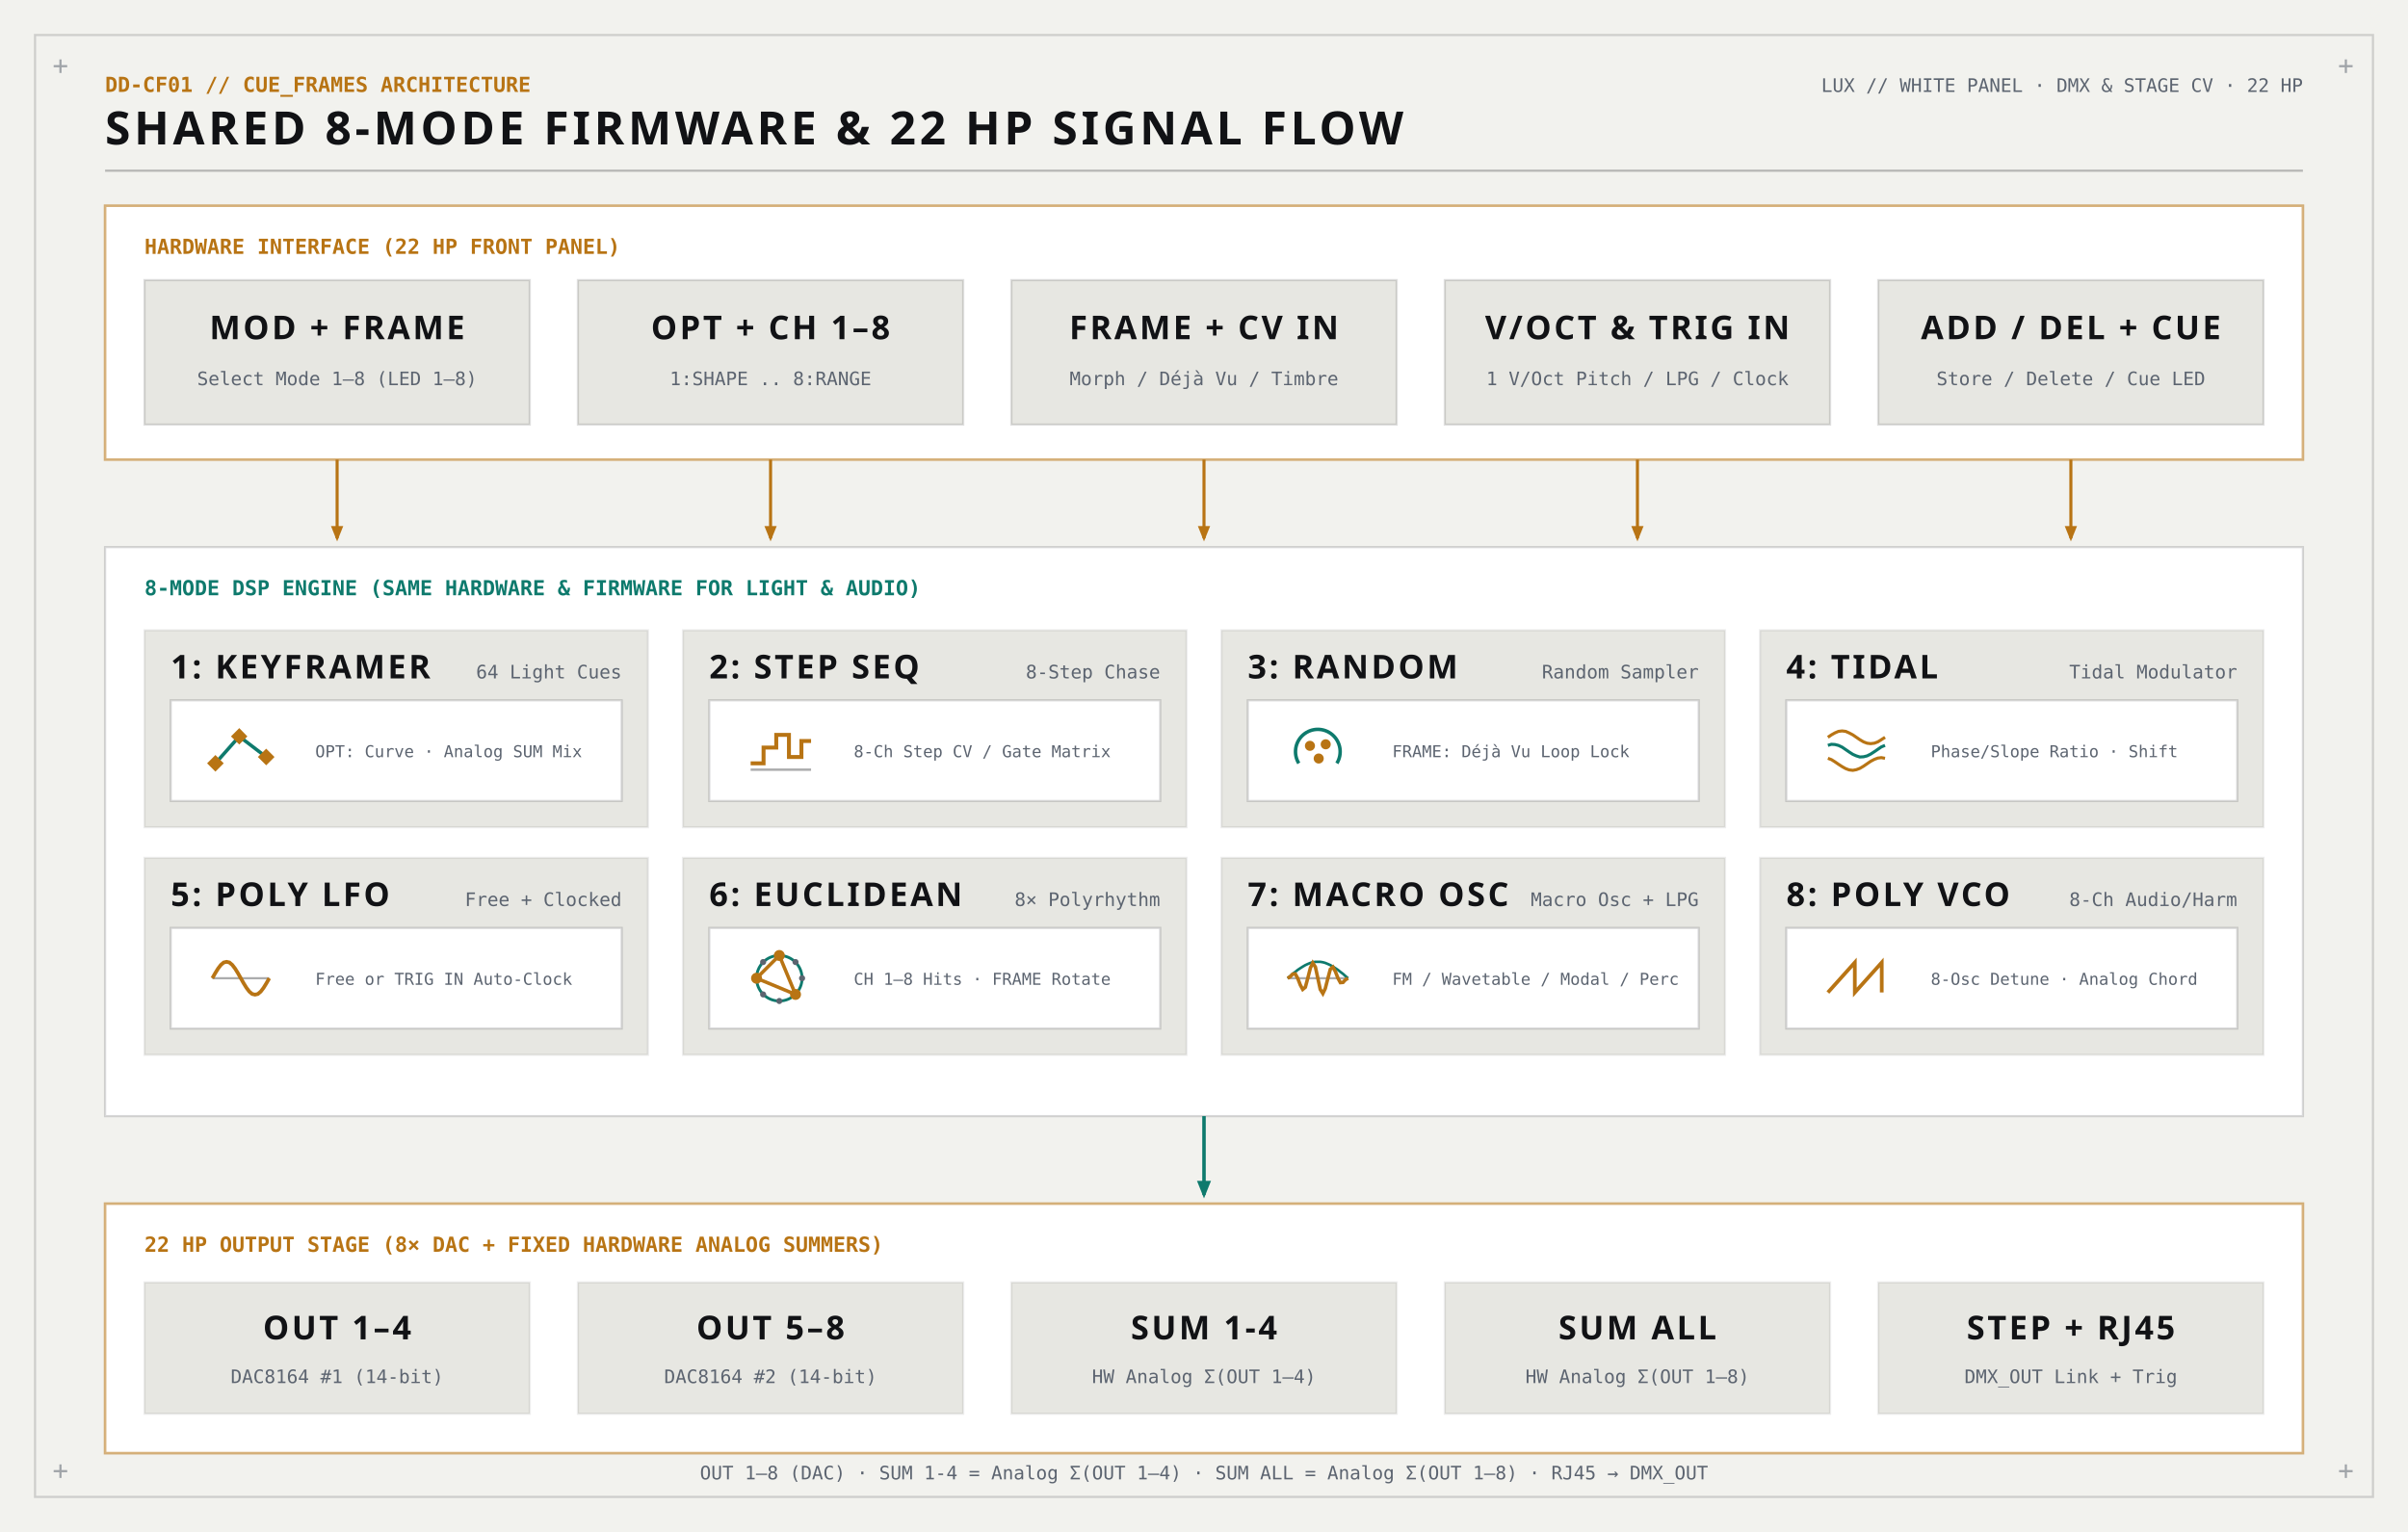
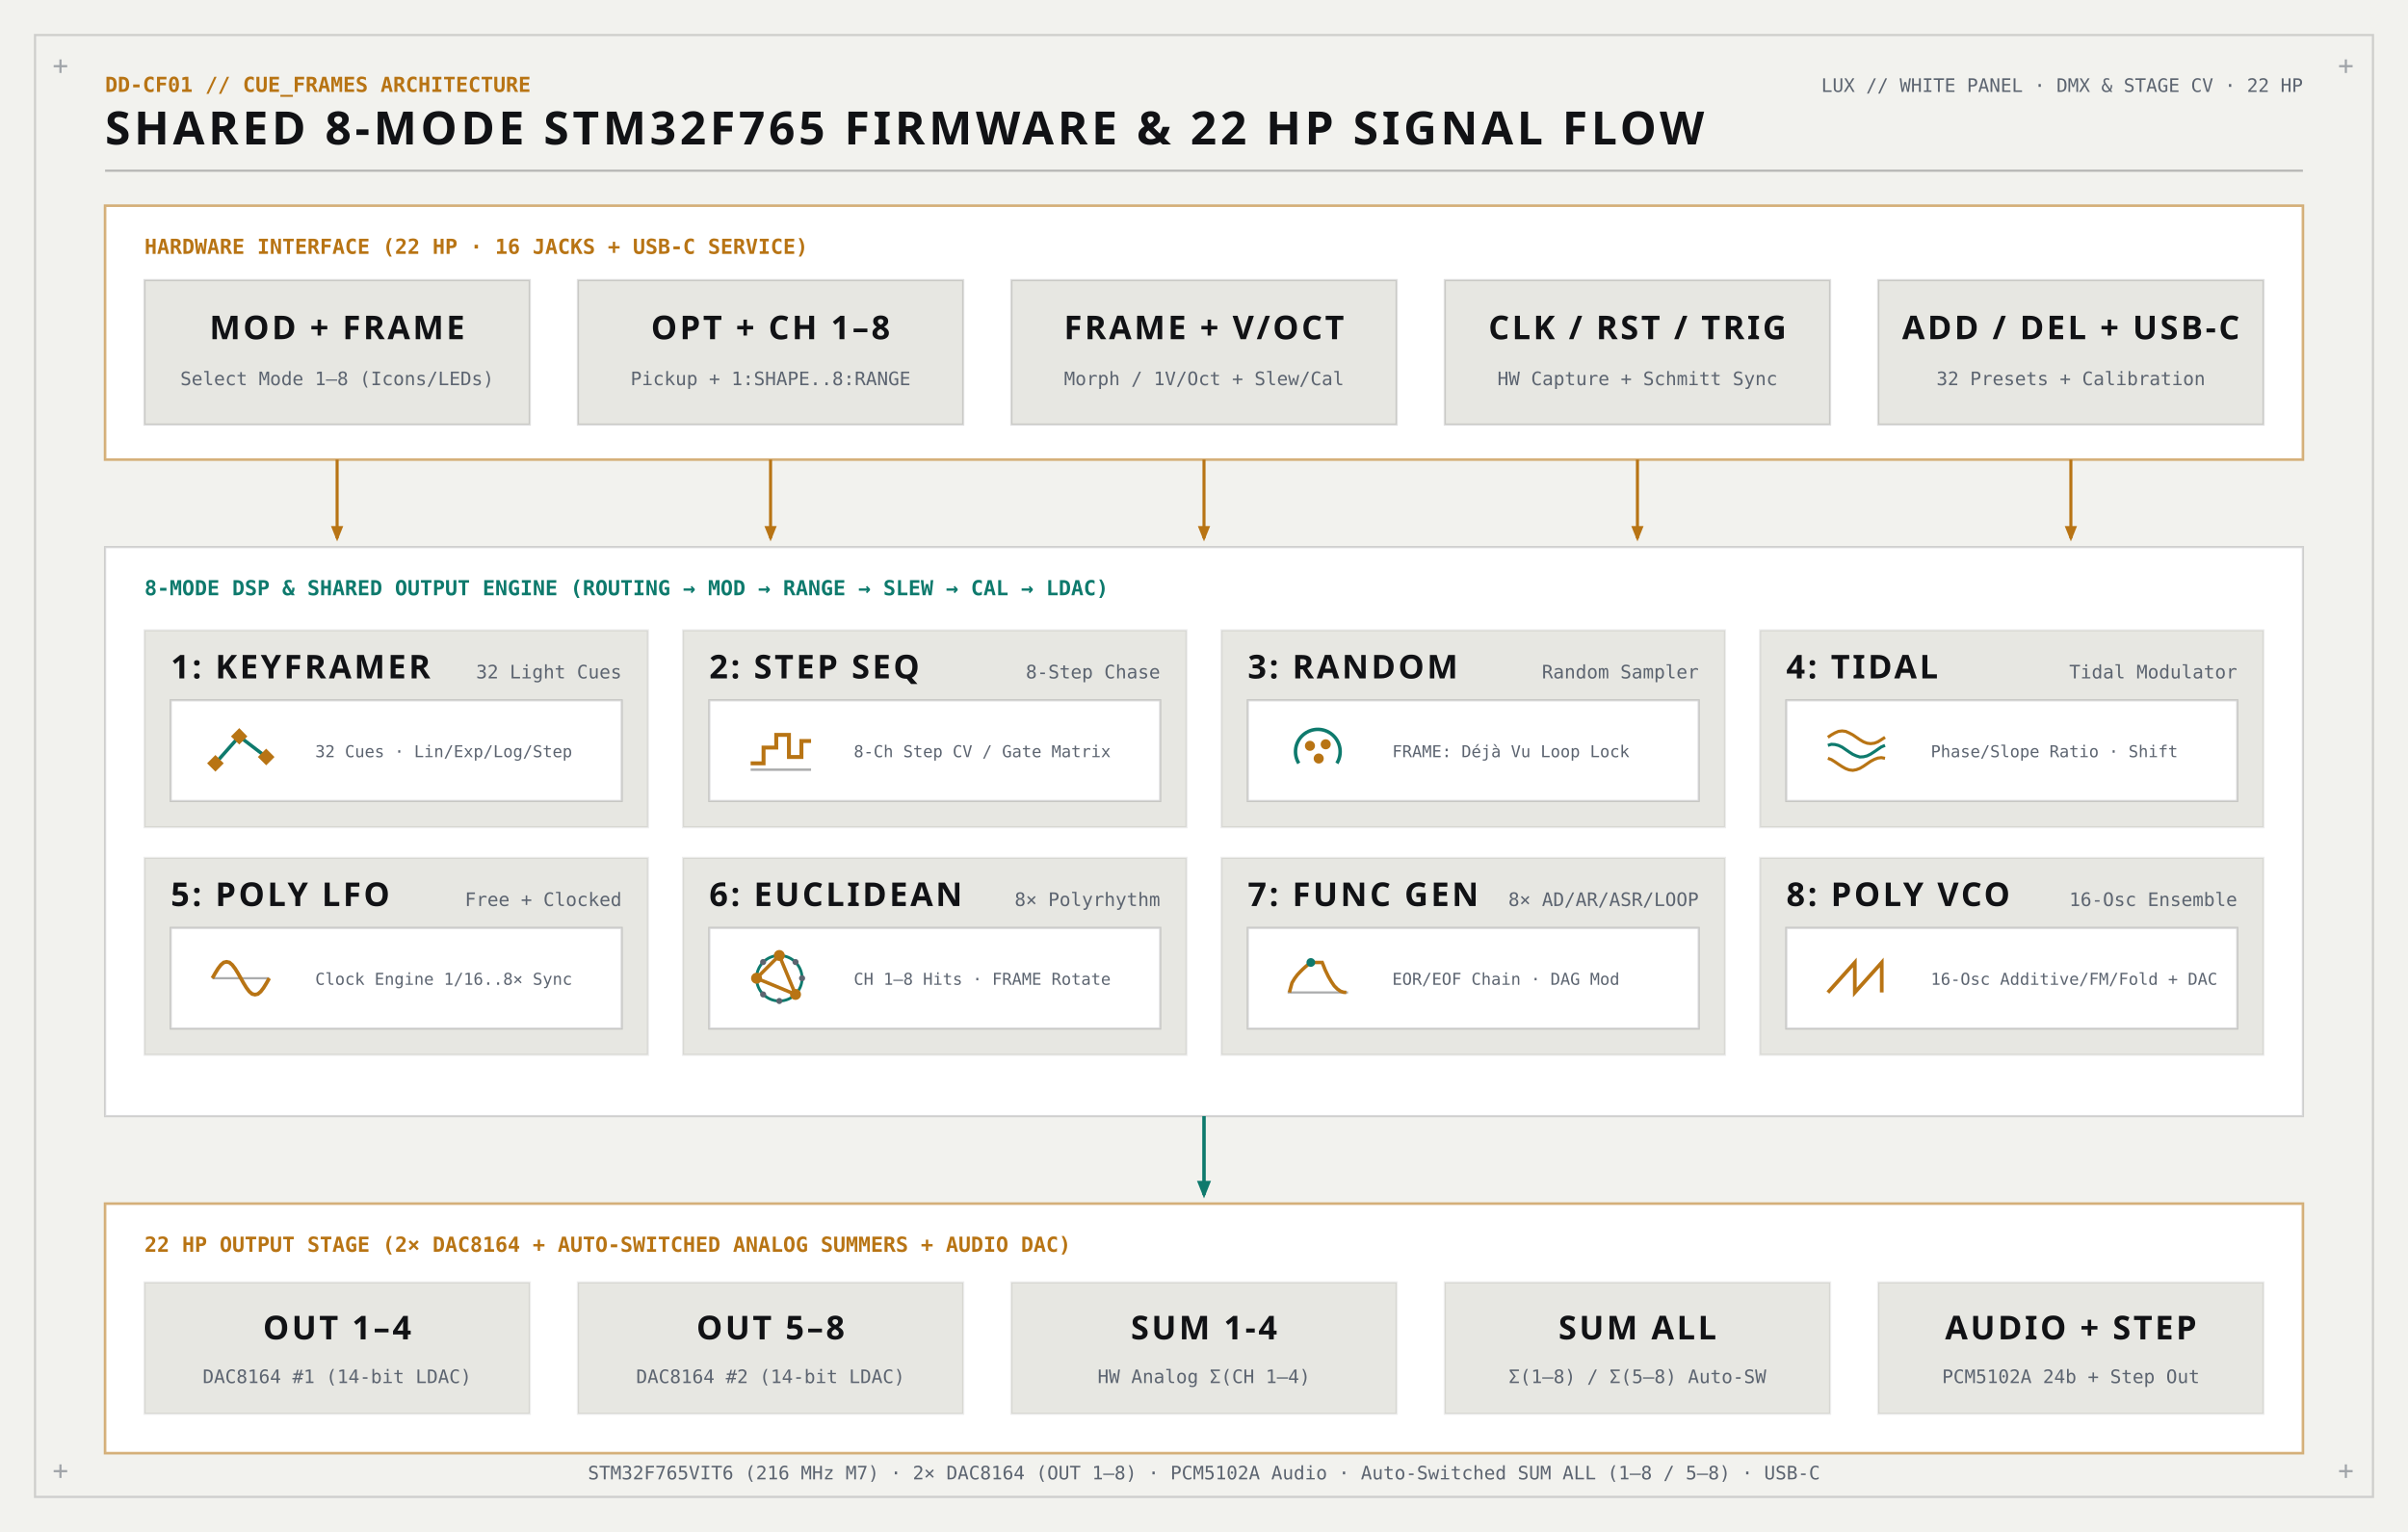
<svg xmlns="http://www.w3.org/2000/svg" viewBox="0 0 1100 700" width="1100" height="700">
  <defs>
    <style>
      .bg { fill: #f2f2ee; }
      .card { fill: #ffffff; stroke: rgba(17, 18, 21, 0.16); stroke-width: 1; }
      .card-hi { fill: #ffffff; stroke: rgba(184, 116, 20, 0.55); stroke-width: 1.2; }
      .kcard { fill: #ffffff; stroke: rgba(17, 18, 21, 0.16); stroke-width: 1; }
      .plot { fill: #e7e7e2; stroke: rgba(17, 18, 21, 0.14); stroke-width: 1; }
      .title { font-family: 'Barlow Condensed', 'Bahnschrift', sans-serif; font-weight: 600; fill: #111215; letter-spacing: 0.08em; font-size: 21px; }
      .kname { font-family: 'Barlow Condensed', 'Bahnschrift', sans-serif; font-weight: 600; fill: #111215; letter-spacing: 0.08em; font-size: 15px; }
      .mono { font-family: 'JetBrains Mono', monospace; font-weight: 400; fill: #2c3038; font-size: 9.5px; }
      .mono-sm { font-family: 'JetBrains Mono', monospace; font-weight: 400; fill: #5c6470; font-size: 8.5px; }
      .mono-xs { font-family: 'JetBrains Mono', monospace; font-weight: 400; fill: #5c6470; font-size: 7.5px; }
      .mono-acc { font-family: 'JetBrains Mono', monospace; font-weight: 600; fill: #b87414; font-size: 9.5px; }
      .mono-cy { font-family: 'JetBrains Mono', monospace; font-weight: 600; fill: #0e7a6d; font-size: 9.5px; }
      .grid { stroke: rgba(17, 18, 21, 0.09); stroke-width: 1; }
      .axis { stroke: rgba(17, 18, 21, 0.26); stroke-width: 1; }
      .w-acc { fill: none; stroke: #b87414; stroke-width: 1.6; stroke-linecap: round; stroke-linejoin: round; }
      .w-cy { fill: none; stroke: #0e7a6d; stroke-width: 1.5; stroke-linecap: round; stroke-linejoin: round; }
      .w-dim { fill: none; stroke: rgba(17, 18, 21, 0.35); stroke-width: 1.1; stroke-dasharray: 3 2; }
      .reg { font-family: 'JetBrains Mono', monospace; fill: #5c6470; font-size: 12px; opacity: 0.55; }
    </style>
    <marker id="arr-a" viewBox="0 0 10 10" refX="8" refY="5" markerWidth="5" markerHeight="5" orient="auto-start-reverse">
      <path d="M 0 1 L 10 5 L 0 9 z" fill="#b87414" />
    </marker>
    <marker id="arr-c" viewBox="0 0 10 10" refX="8" refY="5" markerWidth="5" markerHeight="5" orient="auto-start-reverse">
      <path d="M 0 1 L 10 5 L 0 9 z" fill="#0e7a6d" />
    </marker>
  </defs>
  <rect class="bg" x="0" y="0" width="1100" height="700" />
  <rect x="16" y="16" width="1068" height="668" fill="none" stroke="rgba(17, 18, 21, 0.16)" stroke-width="1" />
  <text class="reg" x="24" y="34">+</text>
  <text class="reg" x="1068" y="34">+</text>
  <text class="reg" x="24" y="676">+</text>
  <text class="reg" x="1068" y="676">+</text>
  <text class="mono-acc" x="48" y="42">DD-CF01 // CUE_FRAMES ARCHITECTURE</text>
-   <text class="title" x="48" y="66">SHARED 8-MODE FIRMWARE &amp; 22 HP SIGNAL FLOW</text>
+   <text class="title" x="48" y="66">SHARED 8-MODE STM32F765 FIRMWARE &amp; 22 HP SIGNAL FLOW</text>
  <text class="mono-sm" x="1052" y="42" text-anchor="end">LUX // WHITE PANEL · DMX &amp; STAGE CV · 22 HP</text>
  <line x1="48" y1="78" x2="1052" y2="78" stroke="rgba(17, 18, 21, 0.26)" stroke-width="1" />
  <rect class="card-hi" x="48" y="94" width="1004" height="116" />
-   <text class="mono-acc" x="66" y="116">HARDWARE INTERFACE (22 HP FRONT PANEL)</text>
+   <text class="mono-acc" x="66" y="116">HARDWARE INTERFACE (22 HP · 16 JACKS + USB-C SERVICE)</text>
  <rect class="plot" x="66" y="128" width="176" height="66" />
  <text class="kname" x="154" y="155" text-anchor="middle">MOD + FRAME</text>
-   <text class="mono-sm" x="154" y="176" text-anchor="middle">Select Mode 1–8 (LED 1–8)</text>
+   <text class="mono-sm" x="154" y="176" text-anchor="middle">Select Mode 1–8 (Icons/LEDs)</text>
  <line x1="154" y1="210" x2="154" y2="246" stroke="#b87414" stroke-width="1.4" marker-end="url(#arr-a)" />
  <rect class="plot" x="264" y="128" width="176" height="66" />
  <text class="kname" x="352" y="155" text-anchor="middle">OPT + CH 1–8</text>
-   <text class="mono-sm" x="352" y="176" text-anchor="middle">1:SHAPE .. 8:RANGE</text>
+   <text class="mono-sm" x="352" y="176" text-anchor="middle">Pickup + 1:SHAPE..8:RANGE</text>
  <line x1="352" y1="210" x2="352" y2="246" stroke="#b87414" stroke-width="1.4" marker-end="url(#arr-a)" />
  <rect class="plot" x="462" y="128" width="176" height="66" />
-   <text class="kname" x="550" y="155" text-anchor="middle">FRAME + CV IN</text>
-   <text class="mono-sm" x="550" y="176" text-anchor="middle">Morph / Déjà Vu / Timbre</text>
+   <text class="kname" x="550" y="155" text-anchor="middle">FRAME + V/OCT</text>
+   <text class="mono-sm" x="550" y="176" text-anchor="middle">Morph / 1V/Oct + Slew/Cal</text>
  <line x1="550" y1="210" x2="550" y2="246" stroke="#b87414" stroke-width="1.4" marker-end="url(#arr-a)" />
  <rect class="plot" x="660" y="128" width="176" height="66" />
-   <text class="kname" x="748" y="155" text-anchor="middle">V/OCT &amp; TRIG IN</text>
-   <text class="mono-sm" x="748" y="176" text-anchor="middle">1 V/Oct Pitch / LPG / Clock</text>
+   <text class="kname" x="748" y="155" text-anchor="middle">CLK / RST / TRIG</text>
+   <text class="mono-sm" x="748" y="176" text-anchor="middle">HW Capture + Schmitt Sync</text>
  <line x1="748" y1="210" x2="748" y2="246" stroke="#b87414" stroke-width="1.4" marker-end="url(#arr-a)" />
  <rect class="plot" x="858" y="128" width="176" height="66" />
-   <text class="kname" x="946" y="155" text-anchor="middle">ADD / DEL + CUE</text>
-   <text class="mono-sm" x="946" y="176" text-anchor="middle">Store / Delete / Cue LED</text>
+   <text class="kname" x="946" y="155" text-anchor="middle">ADD / DEL + USB-C</text>
+   <text class="mono-sm" x="946" y="176" text-anchor="middle">32 Presets + Calibration</text>
  <line x1="946" y1="210" x2="946" y2="246" stroke="#b87414" stroke-width="1.4" marker-end="url(#arr-a)" />
  <rect class="card" x="48" y="250" width="1004" height="260" />
-   <text class="mono-cy" x="66" y="272">8-MODE DSP ENGINE (SAME HARDWARE &amp; FIRMWARE FOR LIGHT &amp; AUDIO)</text>
+   <text class="mono-cy" x="66" y="272">8-MODE DSP &amp; SHARED OUTPUT ENGINE (ROUTING → MOD → RANGE → SLEW → CAL → LDAC)</text>
  <rect class="plot" x="66" y="288" width="230" height="90" stroke="#b87414" stroke-opacity="0.55" />
  <text class="kname" x="78" y="310">1: KEYFRAMER</text>
-   <text class="mono-sm" x="284" y="310" text-anchor="end">64 Light Cues</text>
+   <text class="mono-sm" x="284" y="310" text-anchor="end">32 Light Cues</text>
  <rect x="78" y="320" width="206" height="46" fill="#ffffff" stroke="rgba(17, 18, 21, 0.16)" />
  <polyline points="98.4,348.8 109.3,336.5 121.6,345.9" fill="none" stroke="#0e7a6d" stroke-width="1.6" />
  <polygon points="98.4,345.0 102.2,348.8 98.4,352.6 94.6,348.8" fill="#b87414" />
  <polygon points="109.3,332.7 113.0,336.5 109.3,340.2 105.5,336.5" fill="#b87414" />
  <polygon points="121.6,342.1 125.4,345.9 121.6,349.7 117.8,345.9" fill="#b87414" />
-   <text class="mono-xs" x="144" y="346">OPT: Curve · Analog SUM Mix</text>
+   <text class="mono-xs" x="144" y="346">32 Cues · Lin/Exp/Log/Step</text>
  <rect class="plot" x="312" y="288" width="230" height="90" stroke="#0e7a6d" stroke-opacity="0.55" />
  <text class="kname" x="324" y="310">2: STEP SEQ</text>
  <text class="mono-sm" x="530" y="310" text-anchor="end">8-Step Chase</text>
  <rect x="324" y="320" width="206" height="46" fill="#ffffff" stroke="rgba(17, 18, 21, 0.16)" />
  <line x1="342.9" y1="351.7" x2="370.5" y2="351.7" stroke="rgba(17, 18, 21, 0.35)" stroke-width="1.1" />
  <polyline points="342.9,348.8 348.8,348.8 348.8,341.6 354.6,341.6 354.6,335.8 360.4,335.8 360.4,345.9 366.1,345.9 366.1,338.6 370.5,338.6" fill="none" stroke="#b87414" stroke-width="1.8" />
  <text class="mono-xs" x="390" y="346">8-Ch Step CV / Gate Matrix</text>
  <rect class="plot" x="558" y="288" width="230" height="90" stroke="#0e7a6d" stroke-opacity="0.55" />
  <text class="kname" x="570" y="310">3: RANDOM</text>
  <text class="mono-sm" x="776" y="310" text-anchor="end">Random Sampler</text>
  <rect x="570" y="320" width="206" height="46" fill="#ffffff" stroke="rgba(17, 18, 21, 0.16)" />
  <path d="M 593.3 348.8 A 10.2 10.2 0 1 1 610.7 348.8" fill="none" stroke="#0e7a6d" stroke-width="1.6" />
  <circle cx="598.4" cy="340.8" r="2.3" fill="#b87414" />
  <circle cx="605.6" cy="340.1" r="2.3" fill="#b87414" />
  <circle cx="602.4" cy="346.6" r="2.3" fill="#b87414" />
  <text class="mono-xs" x="636" y="346">FRAME: Déjà Vu Loop Lock</text>
  <rect class="plot" x="804" y="288" width="230" height="90" stroke="#0e7a6d" stroke-opacity="0.55" />
  <text class="kname" x="816" y="310">4: TIDAL</text>
  <text class="mono-sm" x="1022" y="310" text-anchor="end">Tidal Modulator</text>
  <rect x="816" y="320" width="206" height="46" fill="#ffffff" stroke="rgba(17, 18, 21, 0.16)" />
  <polyline points="835.0,336.9 836.6,335.8 838.2,334.9 839.8,334.2 841.5,334.0 843.1,334.2 844.7,334.9 846.4,335.8 848.0,336.9 849.6,338.0 851.3,339.0 852.9,339.6 854.5,339.8 856.2,339.6 857.8,339.0 859.4,338.0 861.1,336.9" fill="none" stroke="#b87414" stroke-width="1.4" />
  <polyline points="835.0,340.6 836.6,340.1 838.2,340.2 839.8,340.6 841.5,341.4 843.1,342.5 844.7,343.6 846.4,344.7 848.0,345.4 849.6,345.9 851.3,345.8 852.9,345.4 854.5,344.6 856.2,343.5 857.8,342.4 859.4,341.3 861.1,340.6" fill="none" stroke="#0e7a6d" stroke-width="1.4" />
  <polyline points="835.0,346.5 836.6,347.1 838.2,348.1 839.8,349.2 841.5,350.3 843.1,351.2 844.7,351.8 846.4,352.0 848.0,351.7 849.6,351.1 851.3,350.1 852.9,349.0 854.5,347.9 856.2,347.0 857.8,346.4 859.4,346.2 861.1,346.5" fill="none" stroke="#b87414" stroke-width="1.4" />
  <text class="mono-xs" x="882" y="346">Phase/Slope Ratio · Shift</text>
  <rect class="plot" x="66" y="392" width="230" height="90" stroke="#0e7a6d" stroke-opacity="0.55" />
  <text class="kname" x="78" y="414">5: POLY LFO</text>
  <text class="mono-sm" x="284" y="414" text-anchor="end">Free + Clocked</text>
  <rect x="78" y="424" width="206" height="46" fill="#ffffff" stroke="rgba(17, 18, 21, 0.16)" />
  <line x1="97.0" y1="447.0" x2="123.0" y2="447.0" stroke="rgba(17, 18, 21, 0.35)" stroke-width="1" />
  <polyline points="97.0,447.0 98.3,444.7 99.6,442.6 100.9,440.9 102.2,439.8 103.5,439.5 104.8,439.8 106.1,440.9 107.4,442.6 108.7,444.7 110.0,447.0 111.3,449.3 112.6,451.4 113.9,453.1 115.2,454.2 116.5,454.5 117.8,454.2 119.1,453.1 120.4,451.4 121.7,449.3 123.0,447.0" fill="none" stroke="#b87414" stroke-width="1.7" />
-   <text class="mono-xs" x="144" y="450">Free or TRIG IN Auto-Clock</text>
+   <text class="mono-xs" x="144" y="450">Clock Engine 1/16..8× Sync</text>
  <rect class="plot" x="312" y="392" width="230" height="90" stroke="#0e7a6d" stroke-opacity="0.55" />
  <text class="kname" x="324" y="414">6: EUCLIDEAN</text>
  <text class="mono-sm" x="530" y="414" text-anchor="end">8× Polyrhythm</text>
  <rect x="324" y="424" width="206" height="46" fill="#ffffff" stroke="rgba(17, 18, 21, 0.16)" />
  <circle cx="356.0" cy="447.0" r="10.4" fill="none" stroke="#0e7a6d" stroke-width="1.3" />
  <circle cx="363.4" cy="439.6" r="1.4" fill="#5c6470" />
  <circle cx="366.4" cy="447.0" r="1.4" fill="#5c6470" />
  <circle cx="356.0" cy="457.4" r="1.4" fill="#5c6470" />
  <circle cx="348.6" cy="454.4" r="1.4" fill="#5c6470" />
  <circle cx="348.6" cy="439.6" r="1.4" fill="#5c6470" />
  <polygon points="356.0,436.6 363.4,454.4 345.6,447.0" fill="none" stroke="#b87414" stroke-width="1.6" />
  <circle cx="356.0" cy="436.6" r="2.5" fill="#b87414" />
  <circle cx="363.4" cy="454.4" r="2.5" fill="#b87414" />
  <circle cx="345.6" cy="447.0" r="2.5" fill="#b87414" />
  <text class="mono-xs" x="390" y="450">CH 1–8 Hits · FRAME Rotate</text>
  <rect class="plot" x="558" y="392" width="230" height="90" stroke="#0e7a6d" stroke-opacity="0.55" />
-   <text class="kname" x="570" y="414">7: MACRO OSC</text>
-   <text class="mono-sm" x="776" y="414" text-anchor="end">Macro Osc + LPG</text>
+   <text class="kname" x="570" y="414">7: FUNC GEN</text>
+   <text class="mono-sm" x="776" y="414" text-anchor="end">8× AD/AR/ASR/LOOP</text>
  <rect x="570" y="424" width="206" height="46" fill="#ffffff" stroke="rgba(17, 18, 21, 0.16)" />
-   <line x1="588.2" y1="447.0" x2="615.8" y2="447.0" stroke="rgba(17, 18, 21, 0.35)" stroke-width="1" />
-   <polyline points="588.2,447.0 589.4,446.0 590.5,445.0 591.7,444.1 592.8,443.2 594.0,442.4 595.1,441.7 596.3,441.0 597.4,440.5 598.6,440.0 599.7,439.7 600.9,439.5 602.0,439.5 603.1,439.5 604.3,439.7 605.4,440.0 606.6,440.5 607.7,441.0 608.9,441.7 610.0,442.4 611.2,443.2 612.3,444.1 613.5,445.0 614.6,446.0 615.8,447.0" fill="none" stroke="#0e7a6d" stroke-width="1.2" />
-   <polyline points="588.2,447.0 589.4,446.3 590.5,445.1 591.7,445.0 592.8,447.0 594.0,450.1 595.1,452.1 596.3,451.1 597.4,447.0 598.6,442.3 599.7,440.0 600.9,441.9 602.0,447.0 603.1,452.1 604.3,454.0 605.4,451.7 606.6,447.0 607.7,442.9 608.9,441.9 610.0,443.9 611.2,447.0 612.3,449.0 613.5,448.9 614.6,447.7 615.8,447.0" fill="none" stroke="#b87414" stroke-width="1.6" />
-   <text class="mono-xs" x="636" y="450">FM / Wavetable / Modal / Perc</text>
+   <line x1="588.2" y1="453.5" x2="615.8" y2="453.5" stroke="rgba(17, 18, 21, 0.35)" stroke-width="1" />
+   <polyline points="589.0,453.5 590.2,449.1 591.4,447.1 592.6,445.5 593.9,444.1 595.1,442.9 596.3,441.8 597.6,440.7 598.8,439.8 604.0,439.8 605.4,443.3 606.8,446.2 608.2,448.6 609.5,450.5 610.9,451.9 612.3,452.9 613.7,453.4 615.0,453.5" fill="none" stroke="#b87414" stroke-width="1.6" />
+   <circle cx="598.8" cy="439.8" r="2.0" fill="#0e7a6d" />
+   <text class="mono-xs" x="636" y="450">EOR/EOF Chain · DAG Mod</text>
  <rect class="plot" x="804" y="392" width="230" height="90" stroke="#0e7a6d" stroke-opacity="0.55" />
  <text class="kname" x="816" y="414">8: POLY VCO</text>
-   <text class="mono-sm" x="1022" y="414" text-anchor="end">8-Ch Audio/Harm</text>
+   <text class="mono-sm" x="1022" y="414" text-anchor="end">16-Osc Ensemble</text>
  <rect x="816" y="424" width="206" height="46" fill="#ffffff" stroke="rgba(17, 18, 21, 0.16)" />
  <polyline points="835.0,453.5 847.3,439.8 847.3,453.5 859.6,439.8 859.6,453.5" fill="none" stroke="#b87414" stroke-width="1.7" />
-   <text class="mono-xs" x="882" y="450">8-Osc Detune · Analog Chord</text>
+   <text class="mono-xs" x="882" y="450">16-Osc Additive/FM/Fold + DAC</text>
  <line x1="550" y1="510" x2="550" y2="546" stroke="#0e7a6d" stroke-width="1.6" marker-end="url(#arr-c)" />
  <rect class="card-hi" x="48" y="550" width="1004" height="114" />
-   <text class="mono-acc" x="66" y="572">22 HP OUTPUT STAGE (8× DAC + FIXED HARDWARE ANALOG SUMMERS)</text>
+   <text class="mono-acc" x="66" y="572">22 HP OUTPUT STAGE (2× DAC8164 + AUTO-SWITCHED ANALOG SUMMERS + AUDIO DAC)</text>
  <rect class="plot" x="66" y="586" width="176" height="60" stroke="#b87414" stroke-opacity="0.55" />
  <text class="kname" x="154" y="612" text-anchor="middle">OUT 1–4</text>
-   <text class="mono-sm" x="154" y="632" text-anchor="middle">DAC8164 #1 (14-bit)</text>
+   <text class="mono-sm" x="154" y="632" text-anchor="middle">DAC8164 #1 (14-bit LDAC)</text>
  <rect class="plot" x="264" y="586" width="176" height="60" stroke="#b87414" stroke-opacity="0.55" />
  <text class="kname" x="352" y="612" text-anchor="middle">OUT 5–8</text>
-   <text class="mono-sm" x="352" y="632" text-anchor="middle">DAC8164 #2 (14-bit)</text>
+   <text class="mono-sm" x="352" y="632" text-anchor="middle">DAC8164 #2 (14-bit LDAC)</text>
  <rect class="plot" x="462" y="586" width="176" height="60" stroke="#0e7a6d" stroke-opacity="0.55" />
  <text class="kname" x="550" y="612" text-anchor="middle">SUM 1-4</text>
-   <text class="mono-sm" x="550" y="632" text-anchor="middle">HW Analog Σ(OUT 1–4)</text>
+   <text class="mono-sm" x="550" y="632" text-anchor="middle">HW Analog Σ(CH 1–4)</text>
  <rect class="plot" x="660" y="586" width="176" height="60" stroke="#0e7a6d" stroke-opacity="0.55" />
  <text class="kname" x="748" y="612" text-anchor="middle">SUM ALL</text>
-   <text class="mono-sm" x="748" y="632" text-anchor="middle">HW Analog Σ(OUT 1–8)</text>
+   <text class="mono-sm" x="748" y="632" text-anchor="middle">Σ(1–8) / Σ(5–8) Auto-SW</text>
  <rect class="plot" x="858" y="586" width="176" height="60" stroke="#b87414" stroke-opacity="0.55" />
-   <text class="kname" x="946" y="612" text-anchor="middle">STEP + RJ45</text>
-   <text class="mono-sm" x="946" y="632" text-anchor="middle">DMX_OUT Link + Trig</text>
-   <text class="mono-sm" x="550" y="676" text-anchor="middle">OUT 1–8 (DAC) · SUM 1-4 = Analog Σ(OUT 1–4) · SUM ALL = Analog Σ(OUT 1–8) · RJ45 → DMX_OUT</text>
+   <text class="kname" x="946" y="612" text-anchor="middle">AUDIO + STEP</text>
+   <text class="mono-sm" x="946" y="632" text-anchor="middle">PCM5102A 24b + Step Out</text>
+   <text class="mono-sm" x="550" y="676" text-anchor="middle">STM32F765VIT6 (216 MHz M7) · 2× DAC8164 (OUT 1–8) · PCM5102A Audio · Auto-Switched SUM ALL (1–8 / 5–8) · USB-C</text>
</svg>
